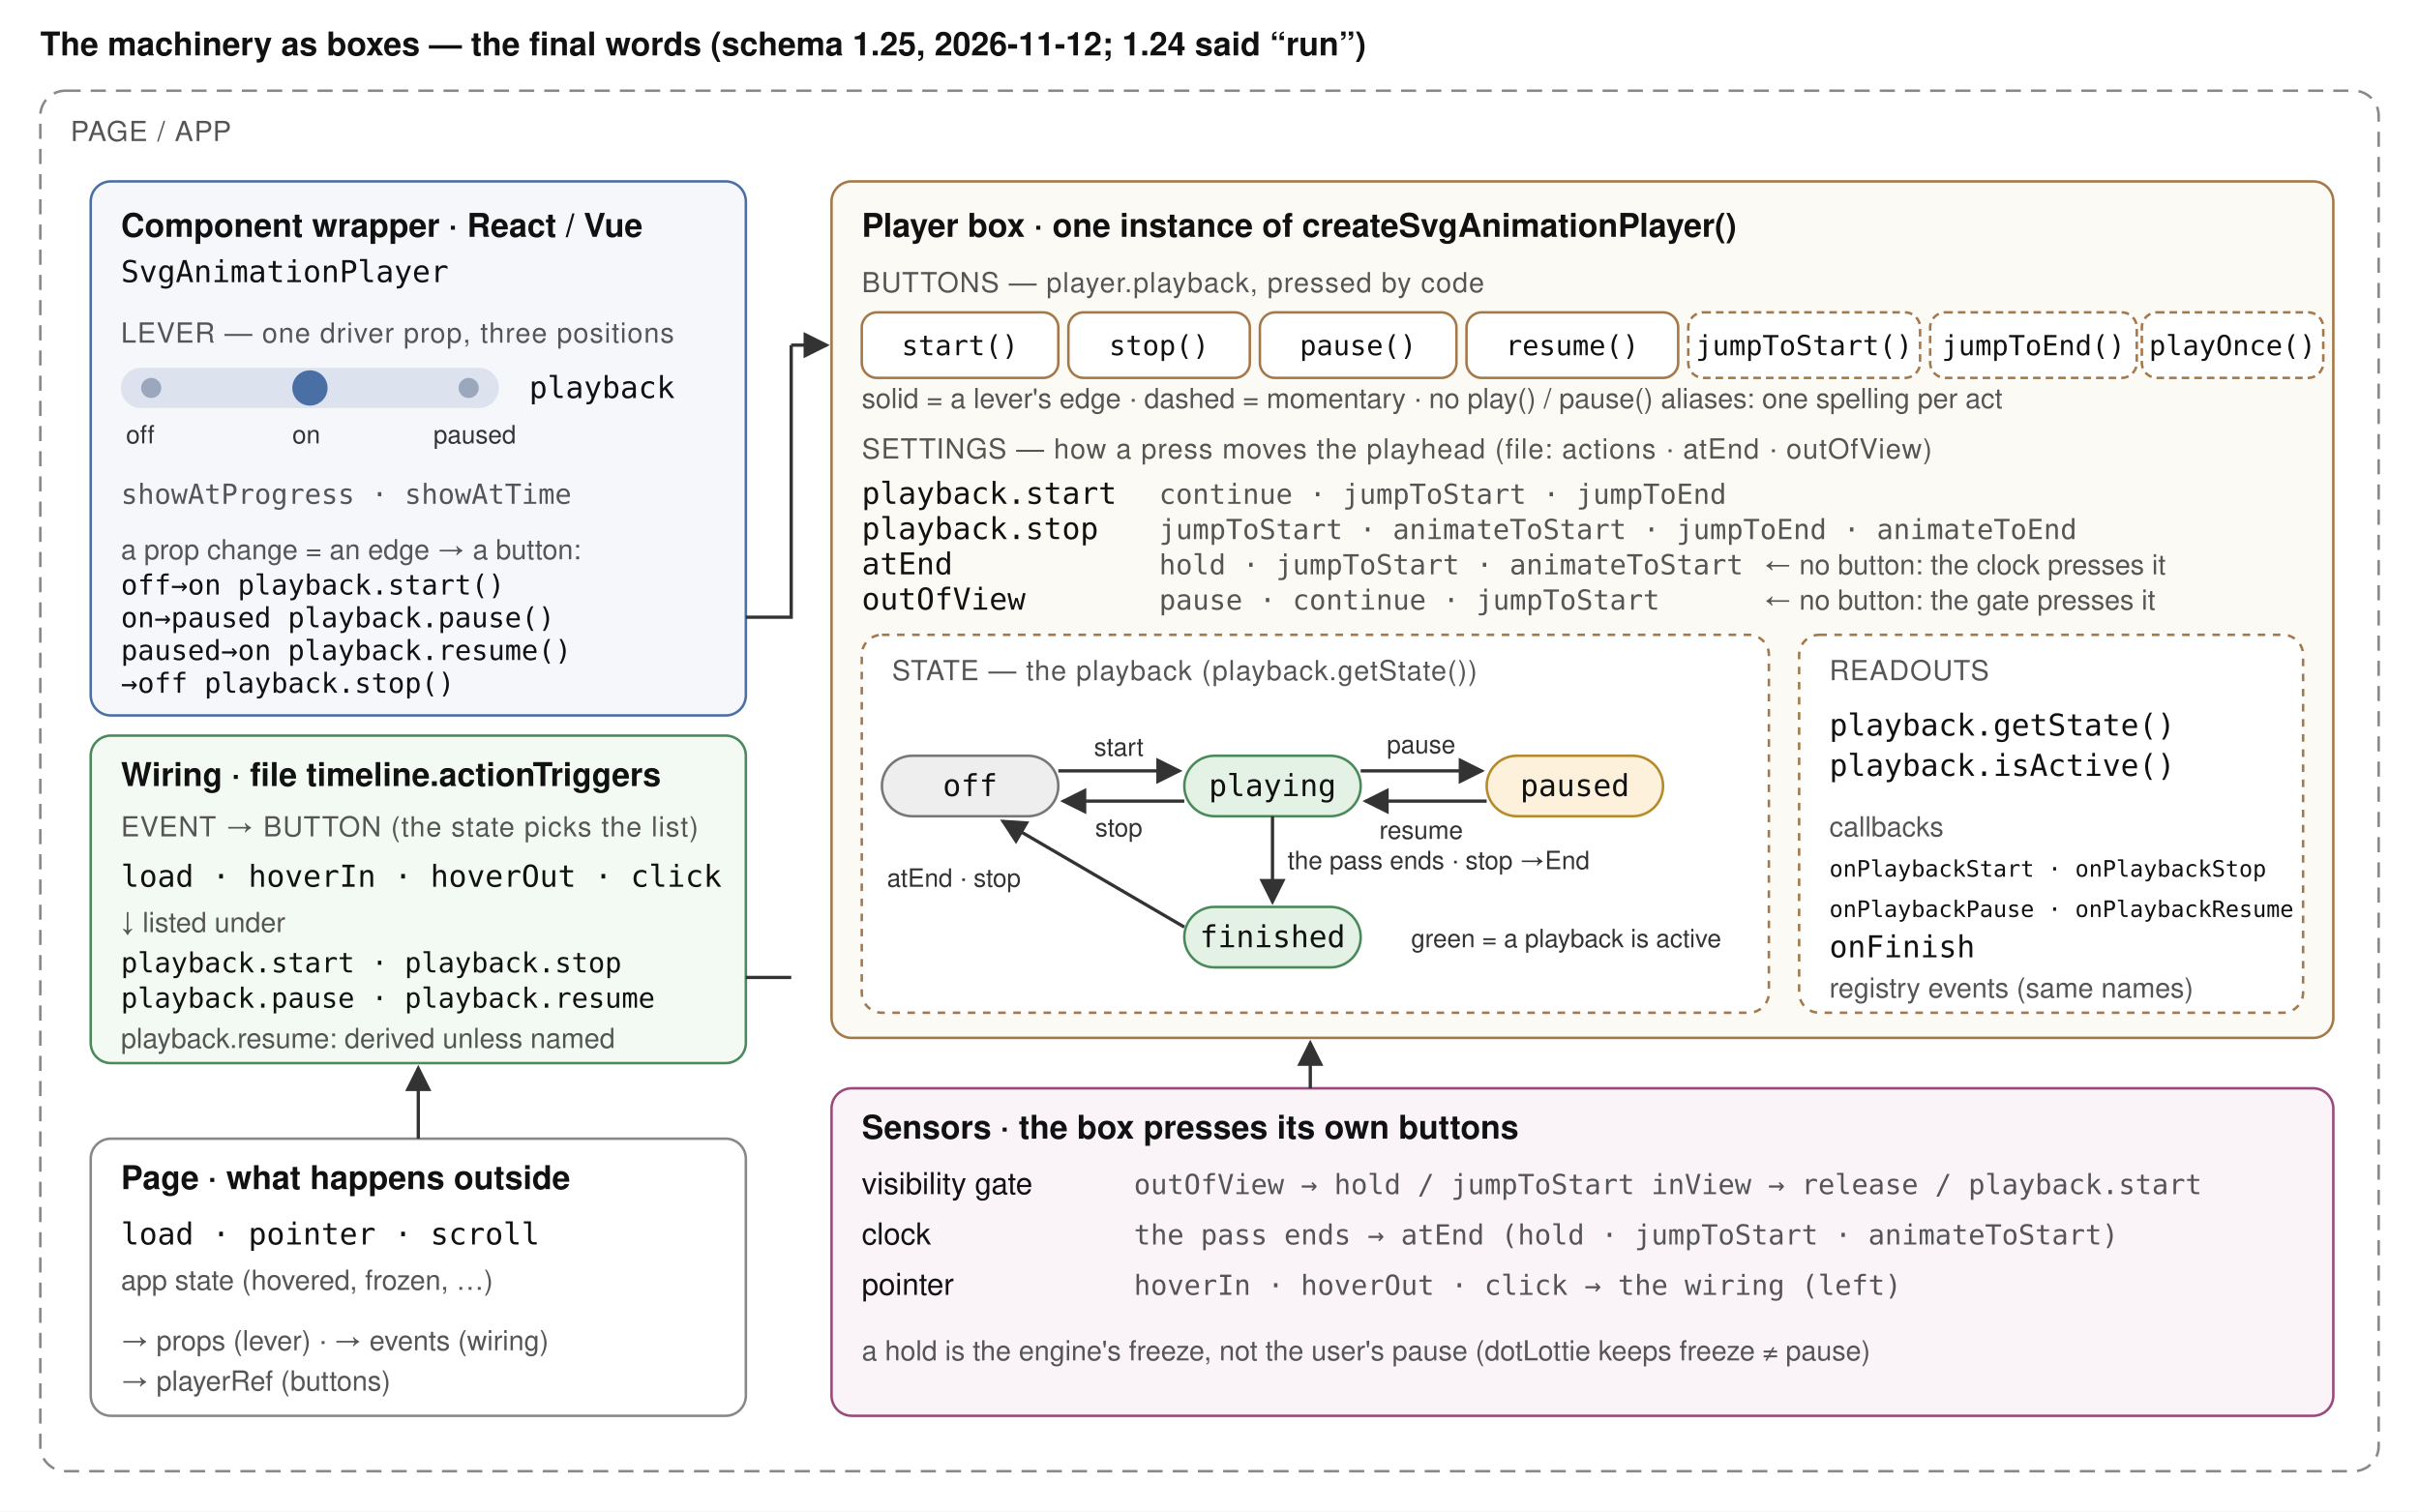
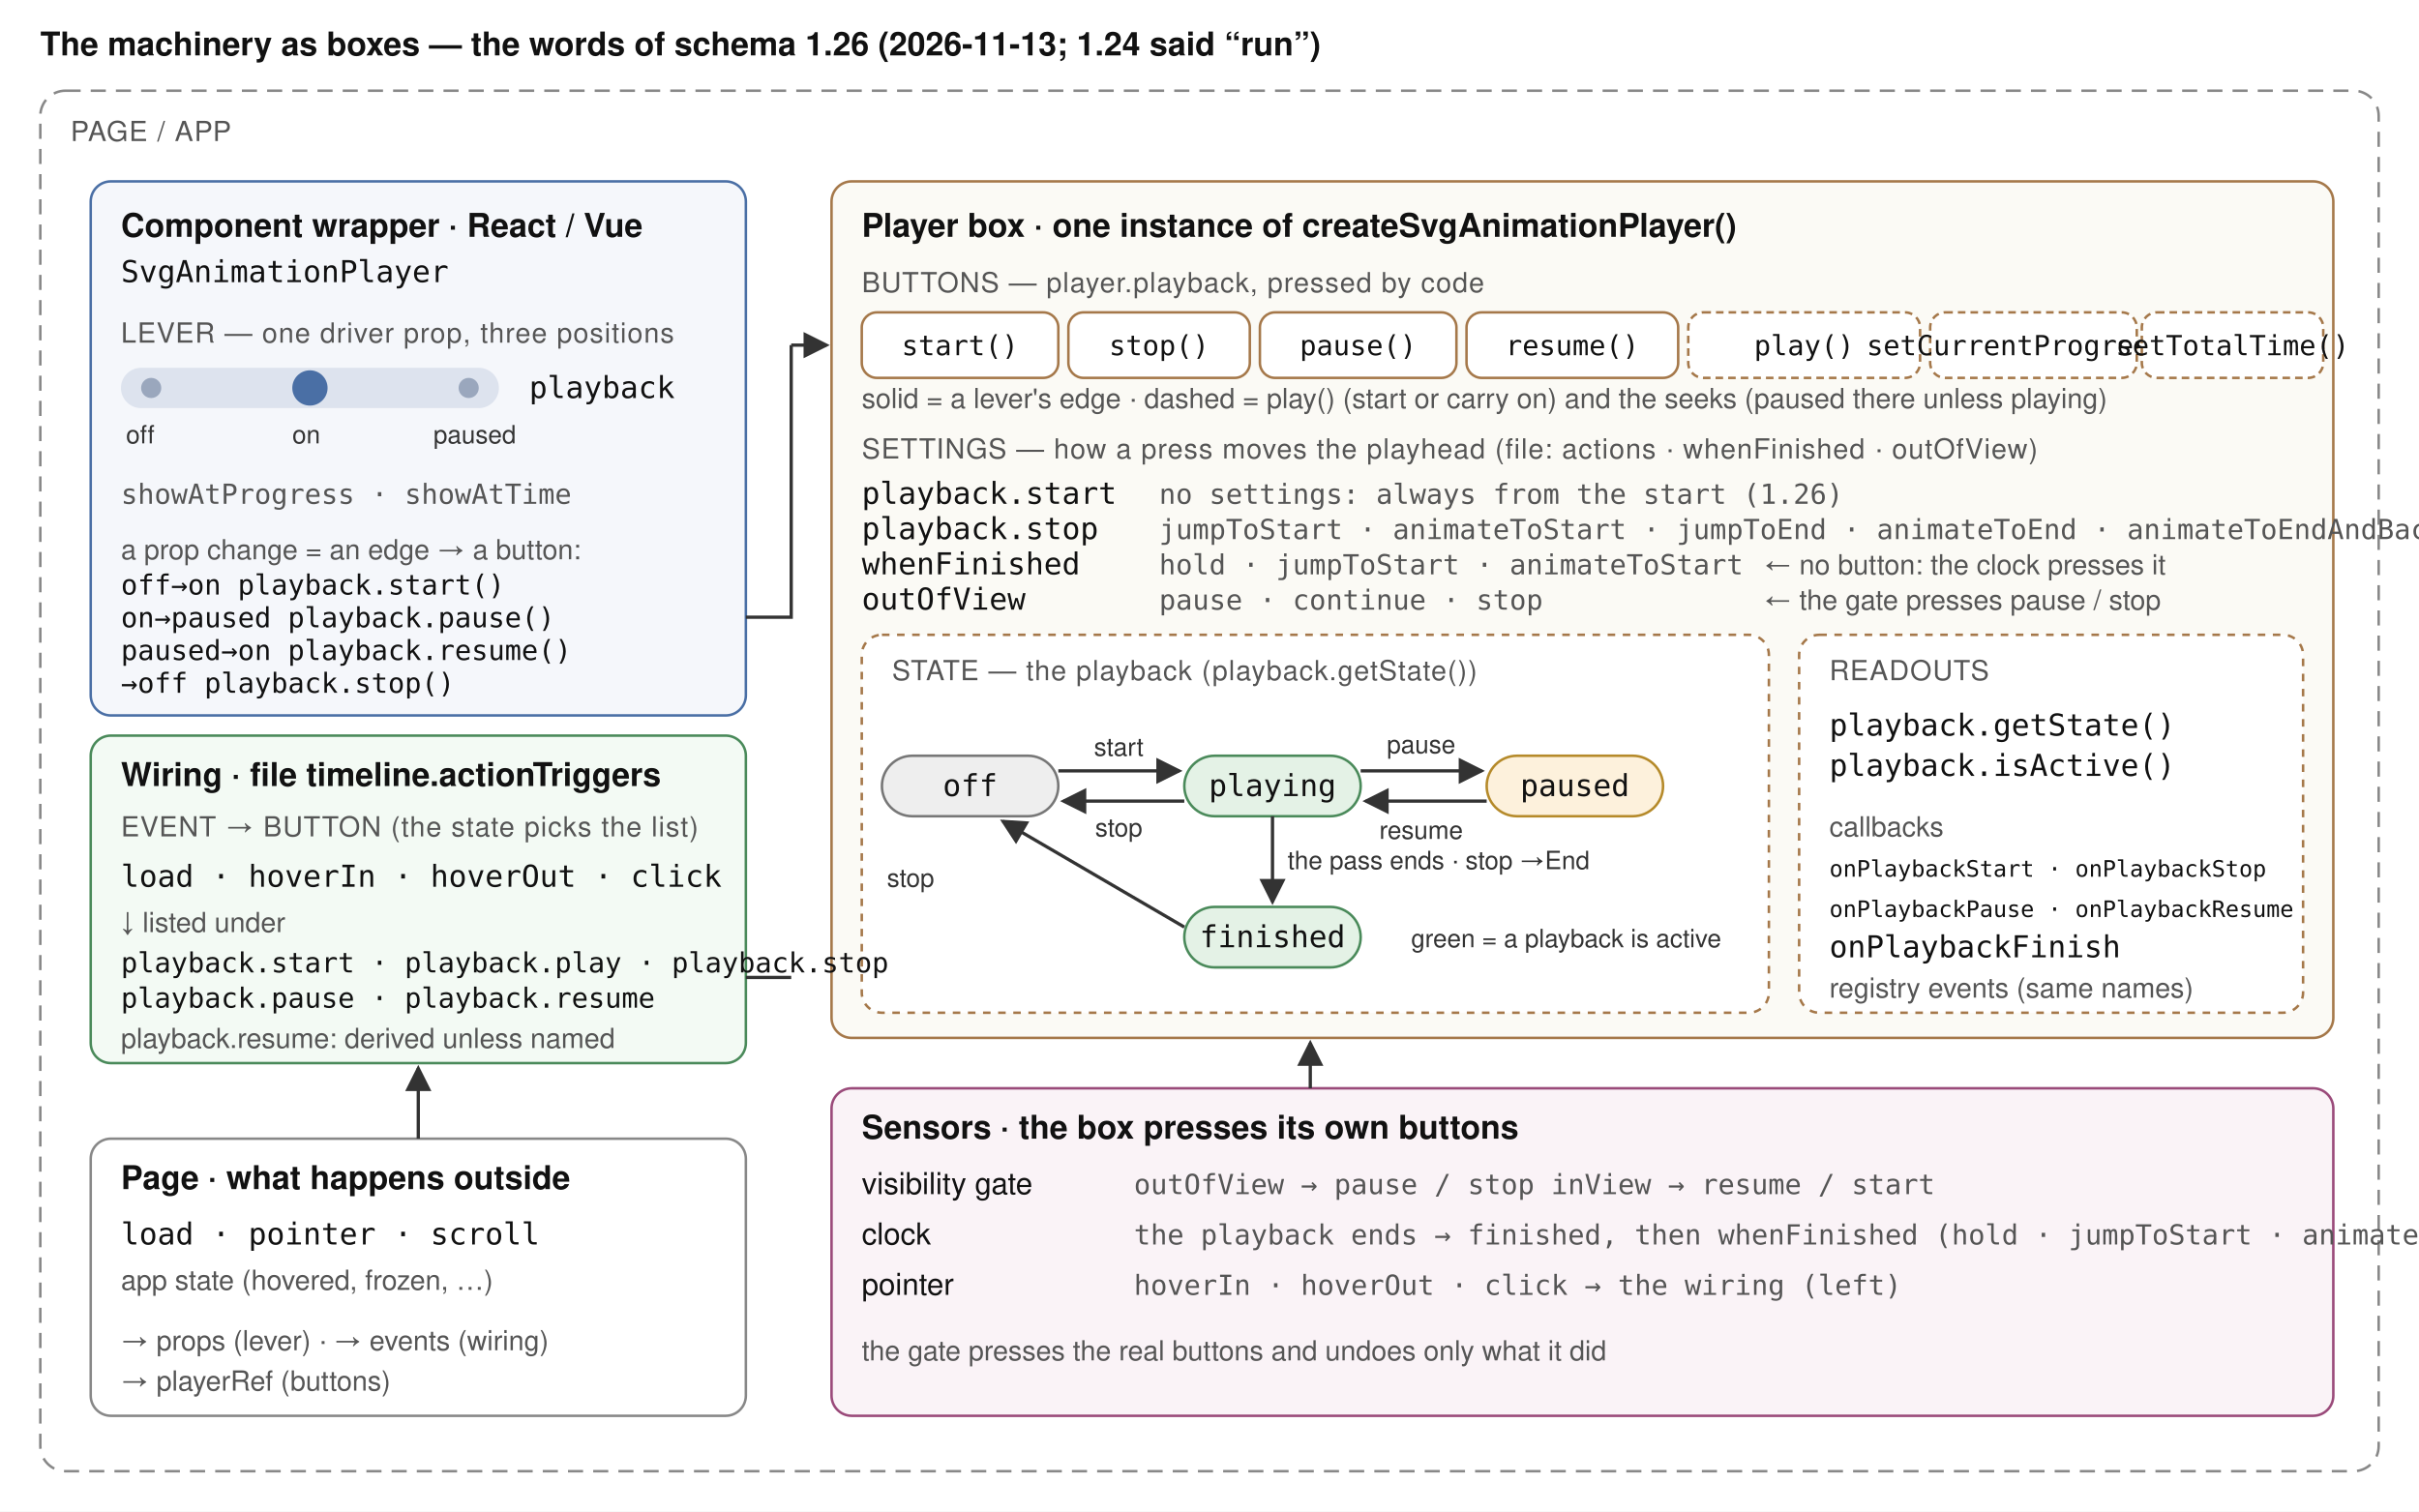
<svg xmlns="http://www.w3.org/2000/svg" width="960" height="600" viewBox="0 0 960 600" font-family="system-ui, -apple-system, Segoe UI, Helvetica, Arial, sans-serif" font-size="12">
  <defs>
    <marker id="a" markerWidth="8" markerHeight="8" refX="7" refY="4" orient="auto">
      <path d="M0,0 L8,4 L0,8 z" fill="#333" />
    </marker>
    <style>
      .mono { font-family: ui-monospace, Menlo, Consolas, monospace; }
      .t { fill: #111; }
      .h { fill: #111; font-weight: 600; font-size: 13px; }
      .k { fill: #555; font-size: 11px; letter-spacing: .4px; }
      .n { fill: #555; font-size: 11px; }
      .s { fill: #333; font-size: 10px; }
      .arrow { stroke: #333; stroke-width: 1.3; fill: none; marker-end: url(#a); }
      .bus { stroke: #333; stroke-width: 1.3; fill: none; }
    </style>
  </defs>
  <rect width="960" height="600" fill="#fff" />
-   <text x="16" y="22" class="h">The machinery as boxes — the final words (schema 1.25, 2026-11-12; 1.24 said “run”)</text>
+   <text x="16" y="22" class="h">The machinery as boxes — the words of schema 1.26 (2026-11-13; 1.24 said “run”)</text>
  <rect x="16" y="36" width="928" height="548" rx="10" fill="none" stroke="#888" stroke-dasharray="6 4" />
  <text x="28" y="56" class="k">PAGE / APP</text>
  <rect x="36" y="72" width="260" height="212" rx="8" fill="#f5f7fb" stroke="#4a6fa5" />
  <text x="48" y="94" class="h">Component wrapper · React / Vue</text>
  <text x="48" y="112" class="mono t">SvgAnimationPlayer</text>
  <text x="48" y="136" class="k">LEVER — one driver prop, three positions</text>
  <g>
    <rect x="48" y="146" width="150" height="16" rx="8" fill="#dde3ee" />
    <circle cx="60" cy="154" r="4" fill="#9aa7bd" />
    <circle cx="123" cy="154" r="7" fill="#4a6fa5" />
    <circle cx="186" cy="154" r="4" fill="#9aa7bd" />
    <text x="50" y="176" class="s">off</text>
    <text x="116" y="176" class="s">on</text>
    <text x="172" y="176" class="s">paused</text>
    <text x="210" y="158" class="mono t">playback</text>
  </g>
  <text x="48" y="200" class="mono n">showAtProgress · showAtTime</text>
  <text x="48" y="222" class="n">a prop change = an edge → a button:</text>
  <text x="48" y="236" class="mono t" font-size="11">off→on      playback.start()</text>
  <text x="48" y="249" class="mono t" font-size="11">on→paused   playback.pause()</text>
  <text x="48" y="262" class="mono t" font-size="11">paused→on   playback.resume()</text>
  <text x="48" y="275" class="mono t" font-size="11">→off        playback.stop()</text>
  <rect x="330" y="72" width="596" height="340" rx="8" fill="#fbfaf5" stroke="#a5784a" />
  <text x="342" y="94" class="h">Player box · one instance of createSvgAnimationPlayer()</text>
  <text x="342" y="116" class="k">BUTTONS — player.playback, pressed by code</text>
  <g class="mono" font-size="11" text-anchor="middle">
    <rect x="342" y="124" width="78" height="26" rx="6" fill="#fff" stroke="#a5784a" />
    <text x="381" y="141" class="t">start()</text>
    <rect x="424" y="124" width="72" height="26" rx="6" fill="#fff" stroke="#a5784a" />
    <text x="460" y="141" class="t">stop()</text>
    <rect x="500" y="124" width="78" height="26" rx="6" fill="#fff" stroke="#a5784a" />
    <text x="539" y="141" class="t">pause()</text>
    <rect x="582" y="124" width="84" height="26" rx="6" fill="#fff" stroke="#a5784a" />
    <text x="624" y="141" class="t">resume()</text>
    <rect x="670" y="124" width="92" height="26" rx="6" fill="#fff" stroke="#a5784a" stroke-dasharray="3 2" />
-     <text x="716" y="141" class="t">jumpToStart()</text>
+     <text x="716" y="141" class="t">play()</text>
    <rect x="766" y="124" width="82" height="26" rx="6" fill="#fff" stroke="#a5784a" stroke-dasharray="3 2" />
-     <text x="807" y="141" class="t">jumpToEnd()</text>
+     <text x="807" y="141" class="t">setCurrentProgress()</text>
    <rect x="850" y="124" width="72" height="26" rx="6" fill="#fff" stroke="#a5784a" stroke-dasharray="3 2" />
-     <text x="886" y="141" class="t">playOnce()</text>
+     <text x="886" y="141" class="t">setTotalTime()</text>
  </g>
-   <text x="342" y="162" class="n">solid = a lever's edge · dashed = momentary · no play() / pause() aliases: one spelling per act</text>
-   <text x="342" y="182" class="k">SETTINGS — how a press moves the playhead (file: actions · atEnd · outOfView)</text>
+   <text x="342" y="162" class="n">solid = a lever's edge · dashed = play() (start or carry on) and the seeks (paused there unless playing)</text>
+   <text x="342" y="182" class="k">SETTINGS — how a press moves the playhead (file: actions · whenFinished · outOfView)</text>
  <text x="342" y="200" class="mono t">playback.start</text>
-   <text x="460" y="200" class="mono n">continue · jumpToStart · jumpToEnd</text>
+   <text x="460" y="200" class="mono n">no settings: always from the start (1.26)</text>
  <text x="342" y="214" class="mono t">playback.stop</text>
-   <text x="460" y="214" class="mono n">jumpToStart · animateToStart · jumpToEnd · animateToEnd</text>
-   <text x="342" y="228" class="mono t">atEnd</text>
+   <text x="460" y="214" class="mono n">jumpToStart · animateToStart · jumpToEnd · animateToEnd · animateToEndAndBack</text>
+   <text x="342" y="228" class="mono t">whenFinished</text>
  <text x="460" y="228" class="mono n">hold · jumpToStart · animateToStart</text>
  <text x="700" y="228" class="n">← no button: the clock presses it</text>
  <text x="342" y="242" class="mono t">outOfView</text>
-   <text x="460" y="242" class="mono n">pause · continue · jumpToStart</text>
-   <text x="700" y="242" class="n">← no button: the gate presses it</text>
+   <text x="460" y="242" class="mono n">pause · continue · stop</text>
+   <text x="700" y="242" class="n">← the gate presses pause / stop</text>
  <rect x="342" y="252" width="360" height="150" rx="8" fill="#fff" stroke="#a5784a" stroke-dasharray="3 3" />
  <text x="354" y="270" class="k">STATE — the playback (playback.getState())</text>
  <g class="mono" font-size="12" text-anchor="middle">
    <rect x="350" y="300" width="70" height="24" rx="12" fill="#eee" stroke="#777" />
    <text x="385" y="316" class="t">off</text>
    <rect x="470" y="300" width="70" height="24" rx="12" fill="#e4f2e6" stroke="#4a8a5a" />
    <text x="505" y="316" class="t">playing</text>
    <rect x="590" y="300" width="70" height="24" rx="12" fill="#fdf1dc" stroke="#b58a2a" />
    <text x="625" y="316" class="t">paused</text>
    <rect x="470" y="360" width="70" height="24" rx="12" fill="#e4f2e6" stroke="#4a8a5a" />
    <text x="505" y="376" class="t">finished</text>
  </g>
  <path class="arrow" d="M420,306 L468,306" />
  <text x="444" y="300" class="s" text-anchor="middle">start</text>
  <path class="arrow" d="M470,318 L422,318" />
  <text x="444" y="332" class="s" text-anchor="middle">stop</text>
  <path class="arrow" d="M540,306 L588,306" />
  <text x="564" y="299" class="s" text-anchor="middle" font-size="9">pause</text>
  <path class="arrow" d="M590,318 L542,318" />
  <text x="564" y="333" class="s" text-anchor="middle" font-size="9">resume</text>
  <path class="arrow" d="M505,324 L505,358" />
  <text x="511" y="345" class="s">the pass ends · stop →End</text>
  <path class="arrow" d="M470,368 L398,326" />
-   <text x="352" y="352" class="s">atEnd · stop</text>
+   <text x="352" y="352" class="s">stop</text>
  <text x="560" y="376" class="s">green = a playback is active</text>
  <rect x="714" y="252" width="200" height="150" rx="8" fill="#fff" stroke="#a5784a" stroke-dasharray="3 3" />
  <text x="726" y="270" class="k">READOUTS</text>
  <text x="726" y="292" class="mono t">playback.getState()</text>
  <text x="726" y="308" class="mono t">playback.isActive()</text>
  <text x="726" y="332" class="n">callbacks</text>
  <text x="726" y="348" class="mono t" font-size="9">onPlaybackStart · onPlaybackStop</text>
  <text x="726" y="364" class="mono t" font-size="9">onPlaybackPause · onPlaybackResume</text>
-   <text x="726" y="380" class="mono t">onFinish</text>
+   <text x="726" y="380" class="mono t">onPlaybackFinish</text>
  <text x="726" y="396" class="n">registry events (same names)</text>
  <rect x="36" y="292" width="260" height="130" rx="8" fill="#f3faf4" stroke="#4a8a5a" />
  <text x="48" y="312" class="h">Wiring · file timeline.actionTriggers</text>
  <text x="48" y="332" class="k">EVENT → BUTTON (the state picks the list)</text>
  <text x="48" y="352" class="mono t">load · hoverIn · hoverOut · click</text>
  <text x="48" y="370" class="n">↓ listed under</text>
-   <text x="48" y="386" class="mono t" font-size="11">playback.start · playback.stop</text>
+   <text x="48" y="386" class="mono t" font-size="11">playback.start · playback.play · playback.stop</text>
  <text x="48" y="400" class="mono t" font-size="11">playback.pause · playback.resume</text>
  <text x="48" y="416" class="n">playback.resume: derived unless named</text>
  <rect x="330" y="432" width="596" height="130" rx="8" fill="#faf3f7" stroke="#9a4a7a" />
  <text x="342" y="452" class="h">Sensors · the box presses its own buttons</text>
  <text x="342" y="474" class="t">visibility gate</text>
-   <text x="450" y="474" class="mono n">outOfView → hold / jumpToStart    inView → release / playback.start</text>
+   <text x="450" y="474" class="mono n">outOfView → pause / stop    inView → resume / start</text>
  <text x="342" y="494" class="t">clock</text>
-   <text x="450" y="494" class="mono n">the pass ends → atEnd (hold · jumpToStart · animateToStart)</text>
+   <text x="450" y="494" class="mono n">the playback ends → finished, then whenFinished (hold · jumpToStart · animateToStart)</text>
  <text x="342" y="514" class="t">pointer</text>
  <text x="450" y="514" class="mono n">hoverIn · hoverOut · click → the wiring (left)</text>
-   <text x="342" y="540" class="n">a hold is the engine's freeze, not the user's pause (dotLottie keeps freeze ≠ pause)</text>
+   <text x="342" y="540" class="n">the gate presses the real buttons and undoes only what it did</text>
  <rect x="36" y="452" width="260" height="110" rx="8" fill="#fff" stroke="#888" />
  <text x="48" y="472" class="h">Page · what happens outside</text>
  <text x="48" y="494" class="mono t">load · pointer · scroll</text>
  <text x="48" y="512" class="n">app state (hovered, frozen, …)</text>
  <text x="48" y="536" class="n">→ props (lever) · → events (wiring)</text>
  <text x="48" y="552" class="n">→ playerRef (buttons)</text>
  <path class="bus" d="M296,245 L314,245 L314,137" />
  <path class="bus" d="M296,388 L314,388" />
  <path class="arrow" d="M314,137 L328,137" />
  <path class="arrow" d="M166,452 L166,424" />
  <path class="arrow" d="M520,432 L520,414" />
</svg>
